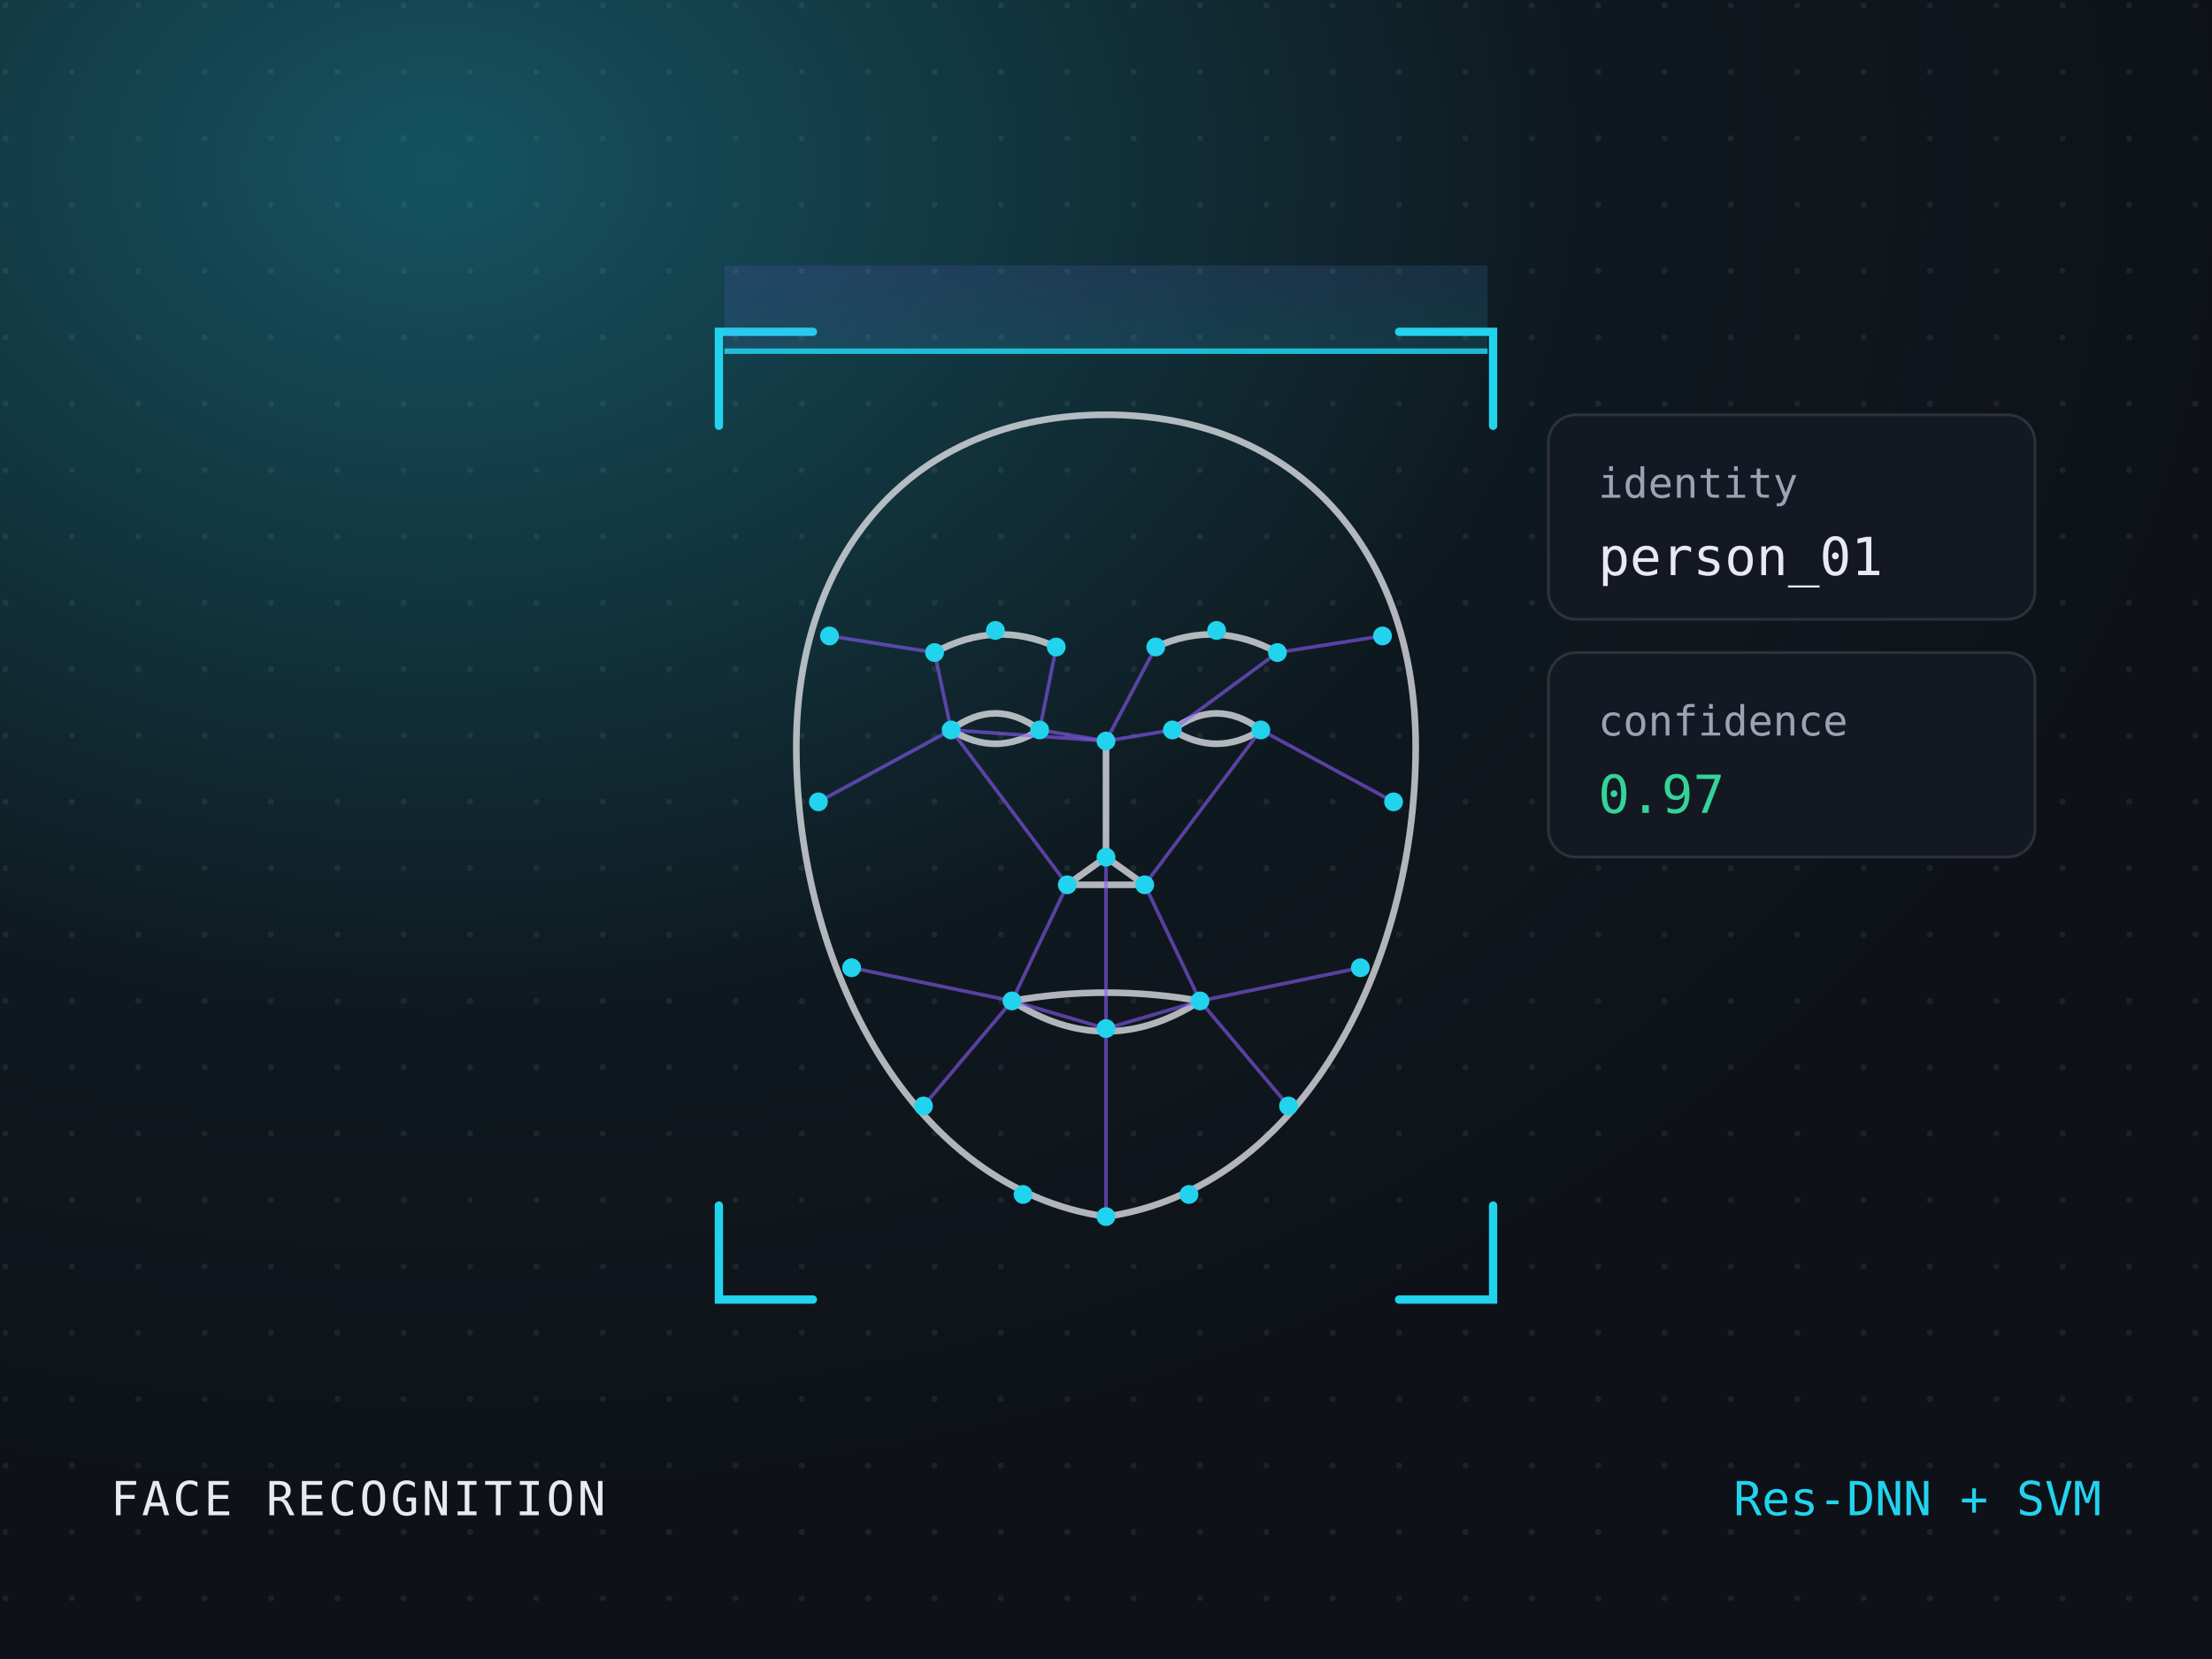
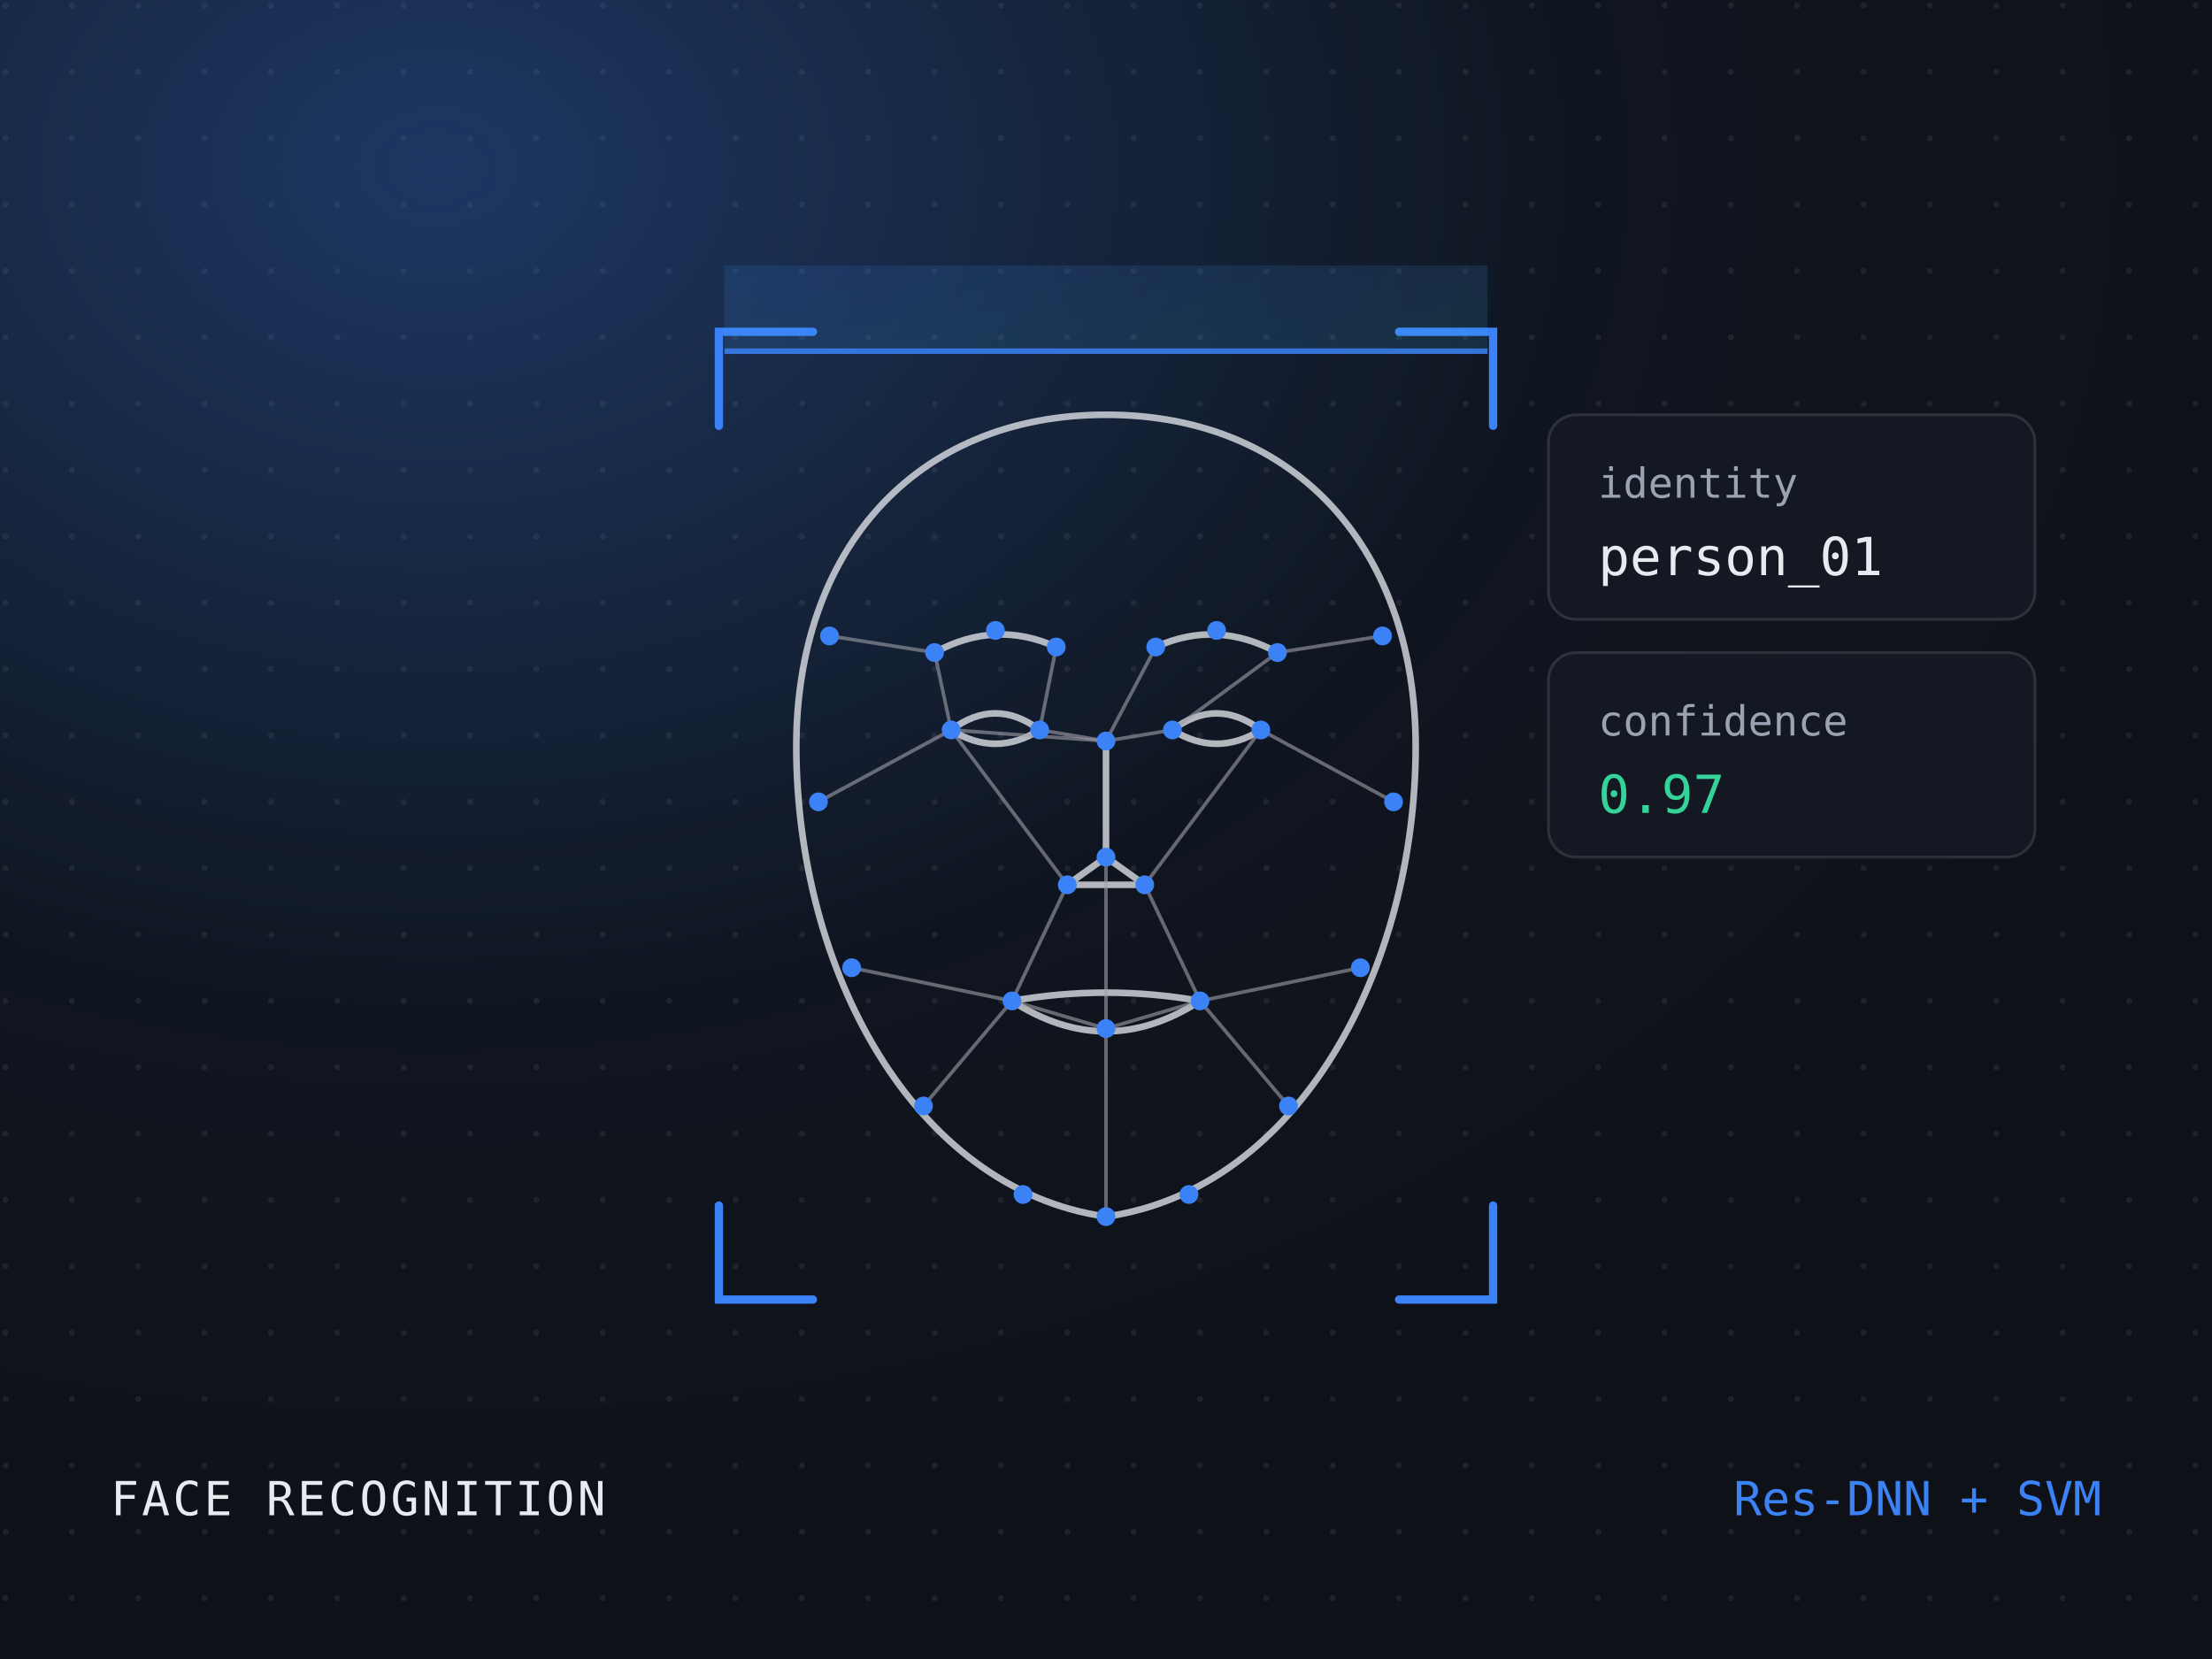
<svg xmlns="http://www.w3.org/2000/svg" viewBox="0 0 800 600" width="800" height="600">
  <defs>
    <radialGradient id="g" cx="20%" cy="10%" r="85%">
-       <stop offset="0" stop-color="#22d3ee" stop-opacity=".34" />
-       <stop offset=".6" stop-color="#22d3ee" stop-opacity=".04" />
-       <stop offset="1" stop-color="#22d3ee" stop-opacity="0" />
+       <stop offset="0" stop-color="#3b82f6" stop-opacity=".34" />
+       <stop offset=".6" stop-color="#3b82f6" stop-opacity=".04" />
+       <stop offset="1" stop-color="#3b82f6" stop-opacity="0" />
    </radialGradient>
    <pattern id="d" width="24" height="24" patternUnits="userSpaceOnUse">
      <circle cx="2" cy="2" r="1.1" fill="#fff" fill-opacity=".07" />
    </pattern>
    <linearGradient id="a" x1="0" x2="1" y1="0" y2="1">
-       <stop stop-color="#8b5cf6" />
-       <stop offset="1" stop-color="#22d3ee" />
+       <stop stop-color="#3b82f6" />
+       <stop offset="1" stop-color="#38bdf8" />
    </linearGradient>
  </defs>
  <style>
.m{font-family:"JetBrains Mono",ui-monospace,SFMono-Regular,Menlo,Consolas,monospace}
.s{font-family:"Space Grotesk","Inter",system-ui,-apple-system,"Segoe UI",sans-serif}
.lab{fill:#e8eaf0;font-size:17px;letter-spacing:.06em}
.mu{fill:#9aa3b2}
@keyframes pulse{0%{opacity:.9;transform:scale(.4)}100%{opacity:0;transform:scale(1.6)}}
@keyframes scan{0%,100%{transform:translateY(0)}50%{transform:translateY(300px)}}
@keyframes blink{50%{opacity:0}}
@keyframes float{50%{transform:translateY(-8px)}}
@media (prefers-reduced-motion:reduce){*{animation:none!important}}
</style>
  <rect width="800" height="600" fill="#0e1117" />
  <rect width="800" height="600" fill="url(#d)" />
  <rect class="glow" width="800" height="600" fill="url(#g)" />
  <g class="fg">
    <g fill="none" stroke="#e8eaf0" stroke-opacity=".75" stroke-width="2.4" stroke-linecap="round" stroke-linejoin="round">
      <path d="M400 150 C470 150 512 200 512 270 C512 350 470 430 400 440 C330 430 288 350 288 270 C288 200 330 150 400 150 Z" />
      <path d="M338 236 q22 -12 44 -2 M418 234 q22 -10 44 2" />
      <path d="M344 264 q16 -12 32 0 q-16 10 -32 0 M424 264 q16 -12 32 0 q-16 10 -32 0" />
      <path d="M400 268 v42 l-14 10 h28 l-14 -10" />
      <path d="M366 362 q34 22 68 0 q-34 -6 -68 0" />
    </g>
-     <g stroke="#8b5cf6" stroke-opacity=".6" stroke-width="1.3">
+     <g stroke="#a1a1aa" stroke-opacity=".6" stroke-width="1.3">
      <line x1="300" y1="230" x2="338" y2="236" />
      <line x1="338" y1="236" x2="344" y2="264" />
      <line x1="344" y1="264" x2="400" y2="268" />
      <line x1="400" y1="268" x2="424" y2="264" />
      <line x1="424" y1="264" x2="462" y2="236" />
      <line x1="462" y1="236" x2="500" y2="230" />
      <line x1="344" y1="264" x2="386" y2="320" />
      <line x1="386" y1="320" x2="366" y2="362" />
      <line x1="366" y1="362" x2="308" y2="350" />
      <line x1="366" y1="362" x2="400" y2="372" />
      <line x1="400" y1="372" x2="434" y2="362" />
      <line x1="434" y1="362" x2="414" y2="320" />
      <line x1="414" y1="320" x2="456" y2="264" />
      <line x1="434" y1="362" x2="492" y2="350" />
      <line x1="400" y1="310" x2="400" y2="372" />
      <line x1="376" y1="264" x2="400" y2="268" />
      <line x1="400" y1="268" x2="418" y2="234" />
      <line x1="382" y1="234" x2="376" y2="264" />
      <line x1="296" y1="290" x2="344" y2="264" />
      <line x1="504" y1="290" x2="456" y2="264" />
      <line x1="334" y1="400" x2="366" y2="362" />
      <line x1="466" y1="400" x2="434" y2="362" />
      <line x1="400" y1="440" x2="400" y2="372" />
    </g>
-     <g fill="#22d3ee">
+     <g fill="#3b82f6">
      <circle cx="300" cy="230" r="3.4" />
      <circle cx="296" cy="290" r="3.4" />
      <circle cx="308" cy="350" r="3.4" />
      <circle cx="334" cy="400" r="3.4" />
      <circle cx="370" cy="432" r="3.4" />
      <circle cx="400" cy="440" r="3.4" />
      <circle cx="430" cy="432" r="3.4" />
      <circle cx="466" cy="400" r="3.4" />
      <circle cx="492" cy="350" r="3.4" />
      <circle cx="504" cy="290" r="3.4" />
      <circle cx="500" cy="230" r="3.4" />
      <circle cx="338" cy="236" r="3.4" />
      <circle cx="360" cy="228" r="3.4" />
      <circle cx="382" cy="234" r="3.4" />
      <circle cx="418" cy="234" r="3.4" />
      <circle cx="440" cy="228" r="3.4" />
      <circle cx="462" cy="236" r="3.4" />
      <circle cx="344" cy="264" r="3.4" />
      <circle cx="376" cy="264" r="3.4" />
      <circle cx="424" cy="264" r="3.4" />
      <circle cx="456" cy="264" r="3.4" />
      <circle cx="400" cy="268" r="3.4" />
      <circle cx="400" cy="310" r="3.4" />
      <circle cx="386" cy="320" r="3.4" />
      <circle cx="414" cy="320" r="3.4" />
      <circle cx="366" cy="362" r="3.4" />
      <circle cx="400" cy="372" r="3.4" />
      <circle cx="434" cy="362" r="3.4" />
    </g>
-     <g fill="none" stroke="#22d3ee" stroke-width="3" stroke-linecap="round">
+     <g fill="none" stroke="#3b82f6" stroke-width="3" stroke-linecap="round">
      <path d="M260 154 V120 H294" />
      <path d="M540 154 V120 H506" />
      <path d="M260 436 V470 H294" />
      <path d="M540 436 V470 H506" />
    </g>
    <g style="animation:scan 5s ease-in-out infinite">
-       <rect x="262" y="126" width="276" height="2" fill="#22d3ee" opacity=".85" />
+       <rect x="262" y="126" width="276" height="2" fill="#3b82f6" opacity=".85" />
      <rect x="262" y="96" width="276" height="30" fill="url(#a)" opacity=".14" />
    </g>
    <g class="m">
      <rect x="560" y="150" width="176" height="74" rx="10" fill="#141823" stroke="rgba(255,255,255,.12)" />
      <text x="578" y="180" font-size="15" class="mu">identity</text>
      <text x="578" y="208" font-size="19" fill="#e8eaf0">person_01</text>
      <rect x="560" y="236" width="176" height="74" rx="10" fill="#141823" stroke="rgba(255,255,255,.12)" />
      <text x="578" y="266" font-size="15" class="mu">confidence</text>
      <text x="578" y="294" font-size="19" fill="#34d399">0.97</text>
    </g>
  </g>
  <g class="meta">
    <text x="40" y="548" class="m lab">FACE RECOGNITION</text>
-     <text x="760" y="548" text-anchor="end" class="m" font-size="17" fill="#22d3ee">Res-DNN + SVM</text>
+     <text x="760" y="548" text-anchor="end" class="m" font-size="17" fill="#3b82f6">Res-DNN + SVM</text>
  </g>
</svg>
